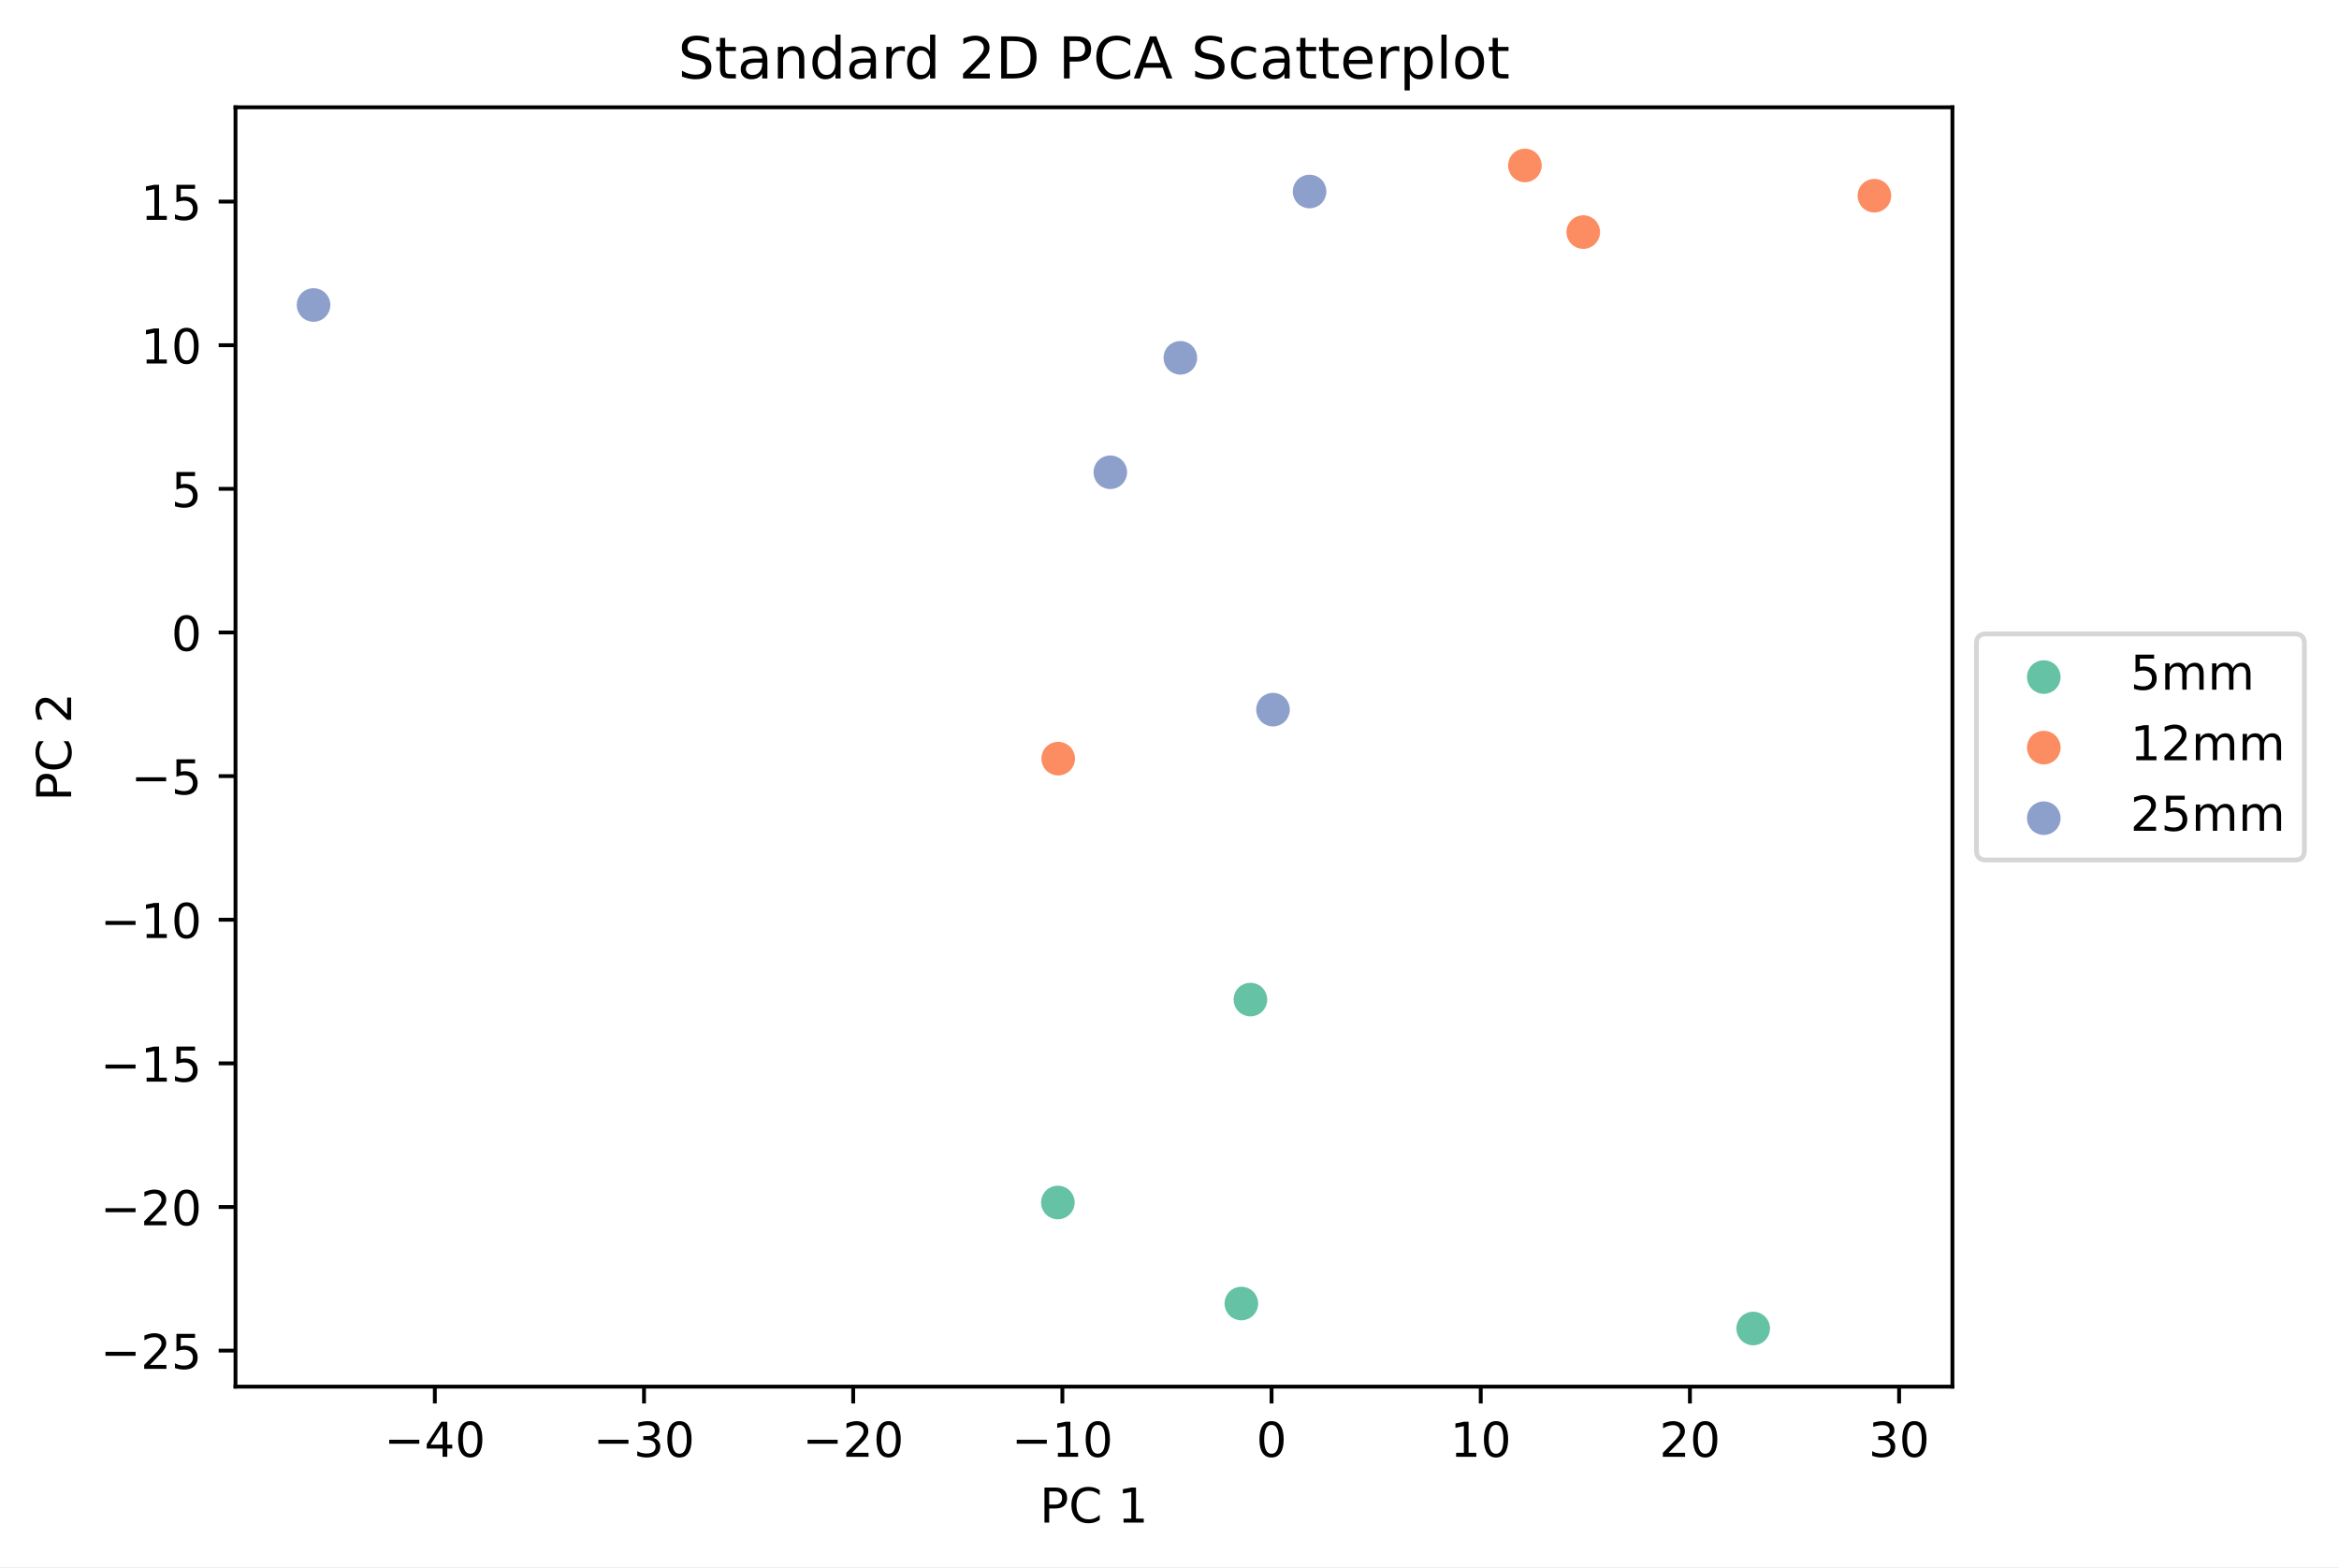
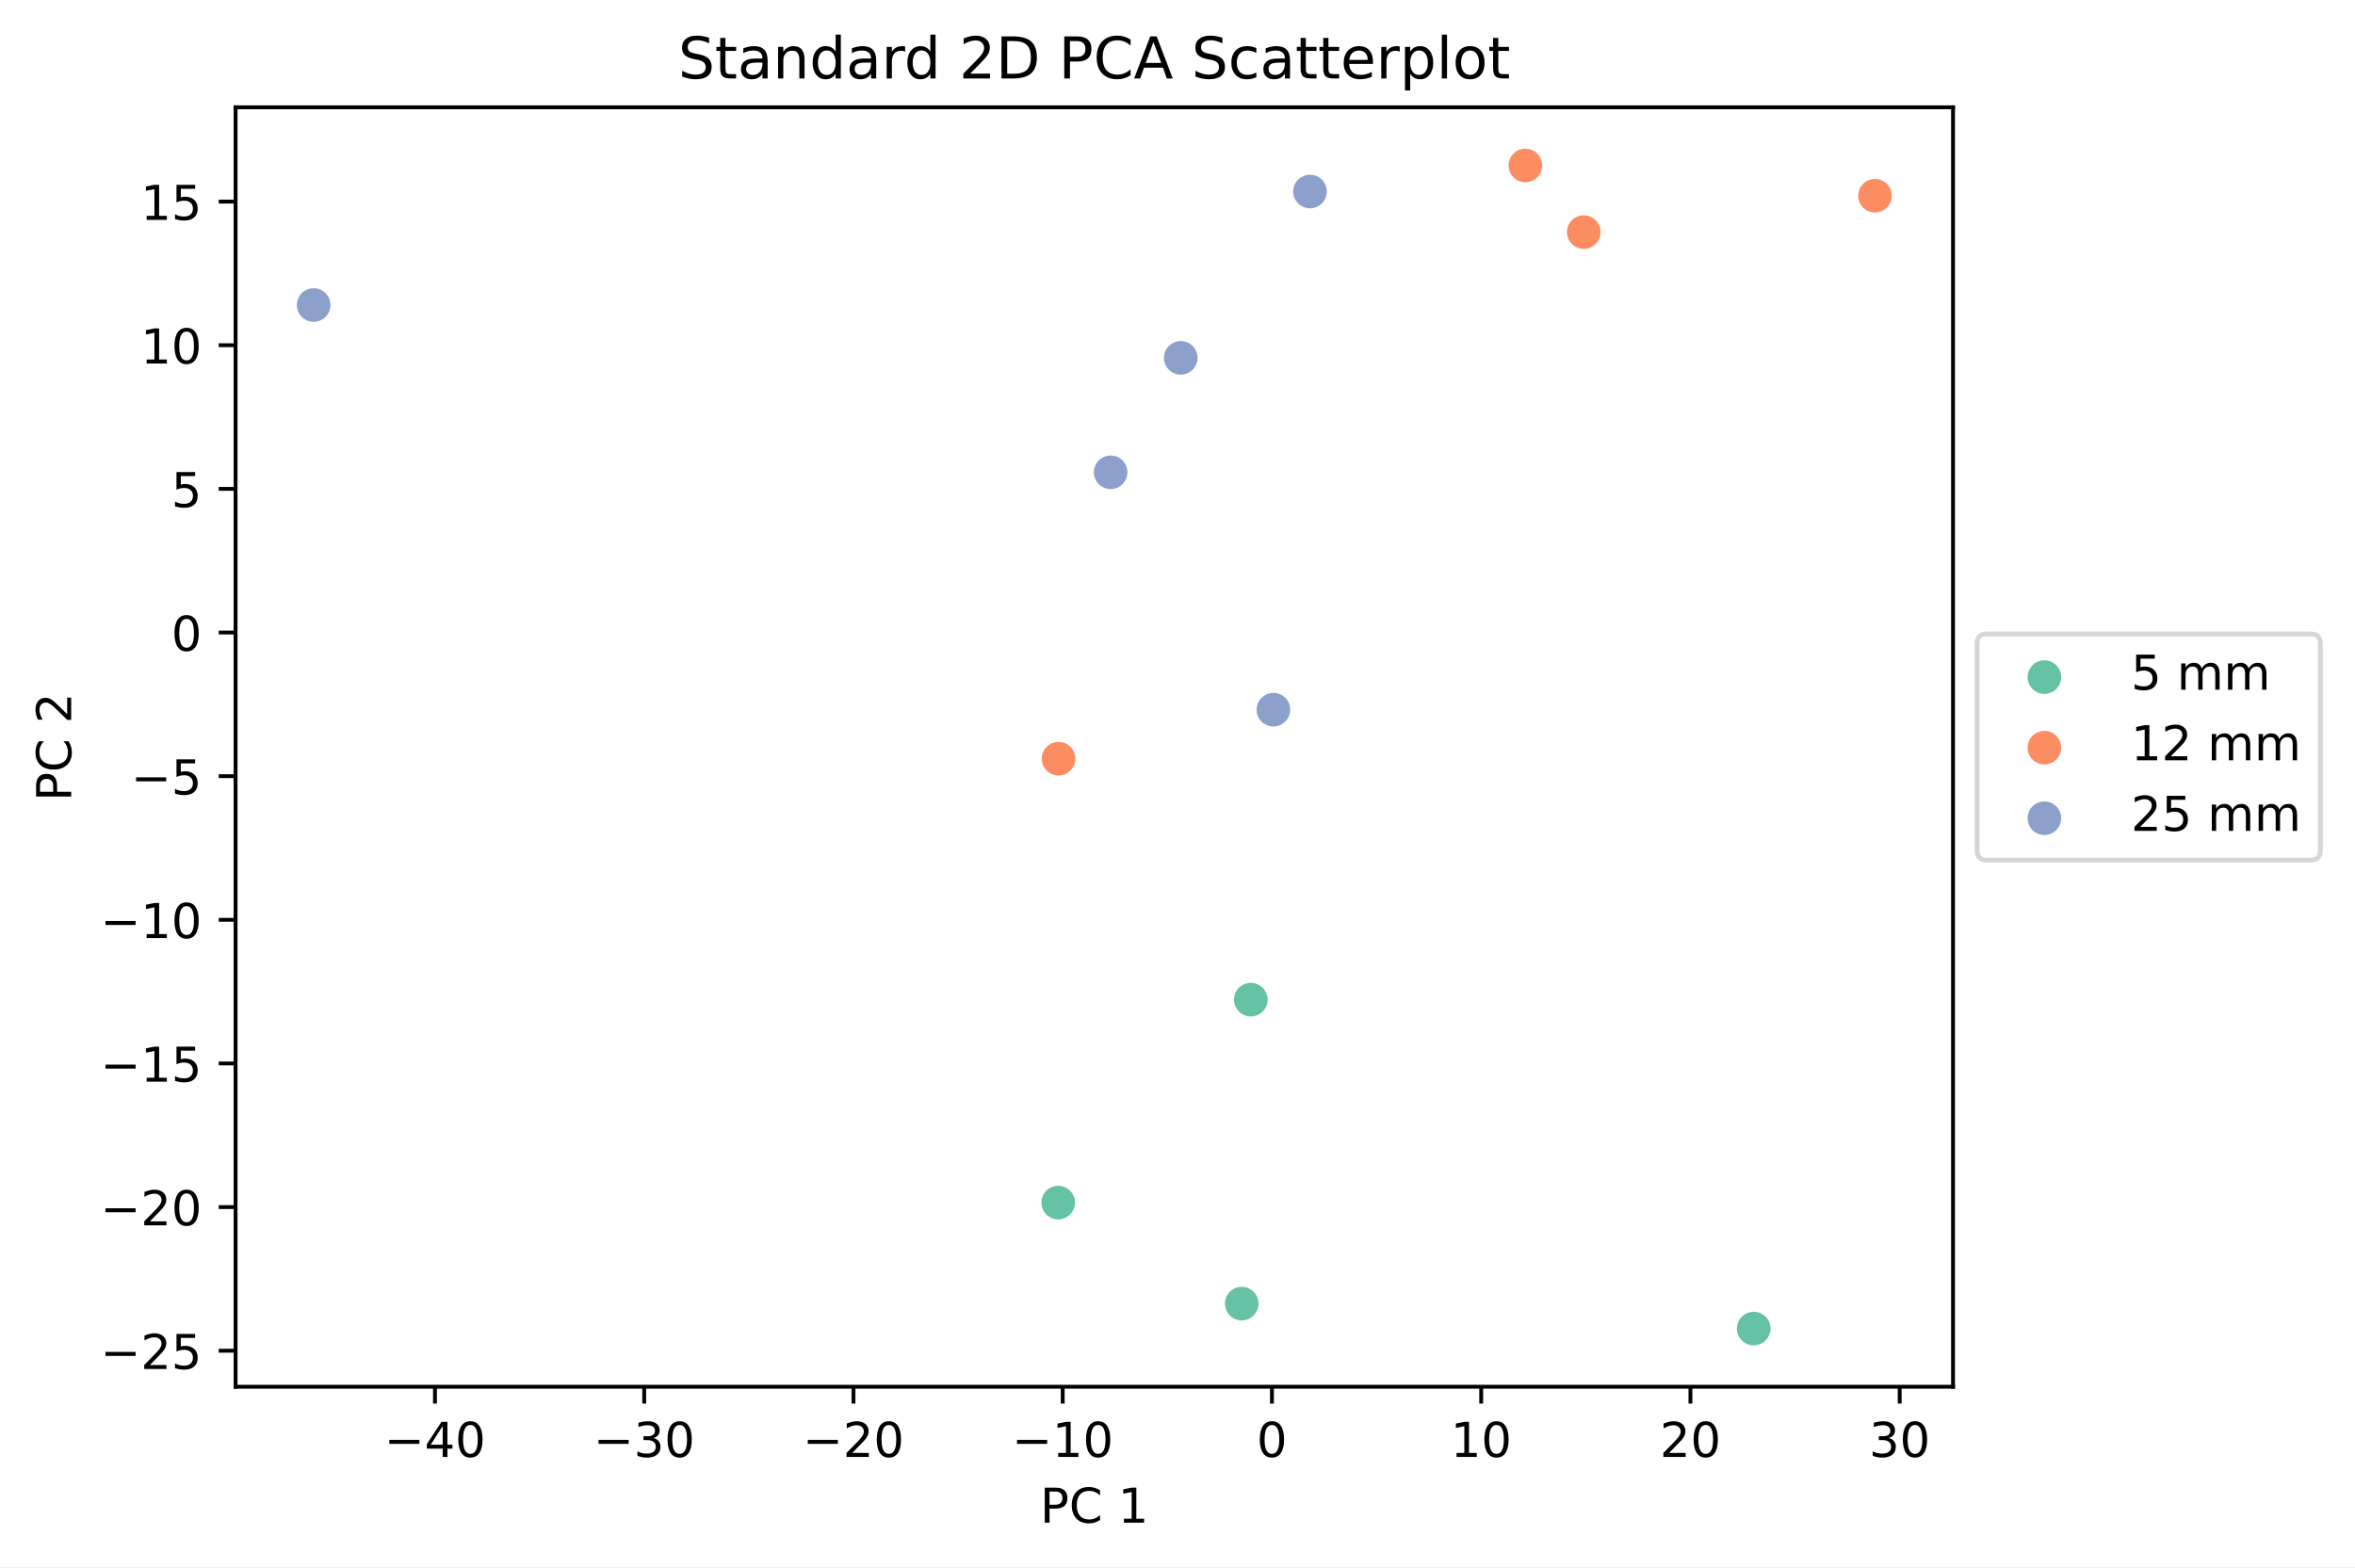
- <svg xmlns="http://www.w3.org/2000/svg" xmlns:xlink="http://www.w3.org/1999/xlink" width="486.509pt" height="325.986pt" viewBox="0 0 486.509 325.986" version="1.1">
+ <svg xmlns="http://www.w3.org/2000/svg" xmlns:xlink="http://www.w3.org/1999/xlink" width="489.687pt" height="325.986pt" viewBox="0 0 489.687 325.986" version="1.1">
  <defs>
    <style type="text/css">*{stroke-linejoin: round; stroke-linecap: butt}</style>
  </defs>
  <g id="figure_1">
    <g id="patch_1">
-       <path d="M 0 325.986  L 486.509 325.986  L 486.509 0  L 0 0  z " style="fill: #ffffff" />
+       <path d="M 0 325.986  L 489.687 325.986  L 489.687 0  L 0 0  z " style="fill: #ffffff" />
    </g>
    <g id="axes_1">
      <g id="patch_2">
        <path d="M 48.983 288.43  L 406.103 288.43  L 406.103 22.318  L 48.983 22.318  z " style="fill: #ffffff" />
      </g>
      <g id="PathCollection_1">
        <defs>
-           <path id="mc784e05d8a" d="M 0 3  C 0.796 3 1.559 2.684 2.121 2.121  C 2.684 1.559 3 0.796 3 0  C 3 -0.796 2.684 -1.559 2.121 -2.121  C 1.559 -2.684 0.796 -3 0 -3  C -0.796 -3 -1.559 -2.684 -2.121 -2.121  C -2.684 -1.559 -3 -0.796 -3 0  C -3 0.796 -2.684 1.559 -2.121 2.121  C -1.559 2.684 -0.796 3 0 3  z " style="stroke: #66c2a5" />
+           <path id="m0a6efb4fad" d="M 0 3  C 0.796 3 1.559 2.684 2.121 2.121  C 2.684 1.559 3 0.796 3 0  C 3 -0.796 2.684 -1.559 2.121 -2.121  C 1.559 -2.684 0.796 -3 0 -3  C -0.796 -3 -1.559 -2.684 -2.121 -2.121  C -2.684 -1.559 -3 -0.796 -3 0  C -3 0.796 -2.684 1.559 -2.121 2.121  C -1.559 2.684 -0.796 3 0 3  z " style="stroke: #66c2a5" />
        </defs>
-         <g clip-path="url(#p11cd1e9a79)">
-           <use xlink:href="#mc784e05d8a" x="260.086" y="207.918" style="fill: #66c2a5; stroke: #66c2a5" />
-           <use xlink:href="#mc784e05d8a" x="220.032" y="250.127" style="fill: #66c2a5; stroke: #66c2a5" />
-           <use xlink:href="#mc784e05d8a" x="258.198" y="271.141" style="fill: #66c2a5; stroke: #66c2a5" />
-           <use xlink:href="#mc784e05d8a" x="364.66" y="276.334" style="fill: #66c2a5; stroke: #66c2a5" />
+         <g clip-path="url(#p7314404e63)">
+           <use xlink:href="#m0a6efb4fad" x="260.086" y="207.918" style="fill: #66c2a5; stroke: #66c2a5" />
+           <use xlink:href="#m0a6efb4fad" x="220.032" y="250.127" style="fill: #66c2a5; stroke: #66c2a5" />
+           <use xlink:href="#m0a6efb4fad" x="258.198" y="271.141" style="fill: #66c2a5; stroke: #66c2a5" />
+           <use xlink:href="#m0a6efb4fad" x="364.66" y="276.334" style="fill: #66c2a5; stroke: #66c2a5" />
        </g>
      </g>
      <g id="PathCollection_2">
        <defs>
-           <path id="m15cbdfbb37" d="M 0 3  C 0.796 3 1.559 2.684 2.121 2.121  C 2.684 1.559 3 0.796 3 0  C 3 -0.796 2.684 -1.559 2.121 -2.121  C 1.559 -2.684 0.796 -3 0 -3  C -0.796 -3 -1.559 -2.684 -2.121 -2.121  C -2.684 -1.559 -3 -0.796 -3 0  C -3 0.796 -2.684 1.559 -2.121 2.121  C -1.559 2.684 -0.796 3 0 3  z " style="stroke: #fc8d62" />
+           <path id="m874655f9d2" d="M 0 3  C 0.796 3 1.559 2.684 2.121 2.121  C 2.684 1.559 3 0.796 3 0  C 3 -0.796 2.684 -1.559 2.121 -2.121  C 1.559 -2.684 0.796 -3 0 -3  C -0.796 -3 -1.559 -2.684 -2.121 -2.121  C -2.684 -1.559 -3 -0.796 -3 0  C -3 0.796 -2.684 1.559 -2.121 2.121  C -1.559 2.684 -0.796 3 0 3  z " style="stroke: #fc8d62" />
        </defs>
-         <g clip-path="url(#p11cd1e9a79)">
-           <use xlink:href="#m15cbdfbb37" x="329.313" y="48.272" style="fill: #fc8d62; stroke: #fc8d62" />
-           <use xlink:href="#m15cbdfbb37" x="389.87" y="40.705" style="fill: #fc8d62; stroke: #fc8d62" />
-           <use xlink:href="#m15cbdfbb37" x="220.103" y="157.799" style="fill: #fc8d62; stroke: #fc8d62" />
-           <use xlink:href="#m15cbdfbb37" x="317.178" y="34.414" style="fill: #fc8d62; stroke: #fc8d62" />
+         <g clip-path="url(#p7314404e63)">
+           <use xlink:href="#m874655f9d2" x="329.313" y="48.272" style="fill: #fc8d62; stroke: #fc8d62" />
+           <use xlink:href="#m874655f9d2" x="389.87" y="40.705" style="fill: #fc8d62; stroke: #fc8d62" />
+           <use xlink:href="#m874655f9d2" x="220.103" y="157.799" style="fill: #fc8d62; stroke: #fc8d62" />
+           <use xlink:href="#m874655f9d2" x="317.178" y="34.414" style="fill: #fc8d62; stroke: #fc8d62" />
        </g>
      </g>
      <g id="PathCollection_3">
        <defs>
-           <path id="m75ccb76142" d="M 0 3  C 0.796 3 1.559 2.684 2.121 2.121  C 2.684 1.559 3 0.796 3 0  C 3 -0.796 2.684 -1.559 2.121 -2.121  C 1.559 -2.684 0.796 -3 0 -3  C -0.796 -3 -1.559 -2.684 -2.121 -2.121  C -2.684 -1.559 -3 -0.796 -3 0  C -3 0.796 -2.684 1.559 -2.121 2.121  C -1.559 2.684 -0.796 3 0 3  z " style="stroke: #8da0cb" />
+           <path id="m6216105a11" d="M 0 3  C 0.796 3 1.559 2.684 2.121 2.121  C 2.684 1.559 3 0.796 3 0  C 3 -0.796 2.684 -1.559 2.121 -2.121  C 1.559 -2.684 0.796 -3 0 -3  C -0.796 -3 -1.559 -2.684 -2.121 -2.121  C -2.684 -1.559 -3 -0.796 -3 0  C -3 0.796 -2.684 1.559 -2.121 2.121  C -1.559 2.684 -0.796 3 0 3  z " style="stroke: #8da0cb" />
        </defs>
-         <g clip-path="url(#p11cd1e9a79)">
-           <use xlink:href="#m75ccb76142" x="272.389" y="39.833" style="fill: #8da0cb; stroke: #8da0cb" />
-           <use xlink:href="#m75ccb76142" x="65.216" y="63.438" style="fill: #8da0cb; stroke: #8da0cb" />
-           <use xlink:href="#m75ccb76142" x="245.513" y="74.429" style="fill: #8da0cb; stroke: #8da0cb" />
-           <use xlink:href="#m75ccb76142" x="230.943" y="98.233" style="fill: #8da0cb; stroke: #8da0cb" />
-           <use xlink:href="#m75ccb76142" x="264.782" y="147.607" style="fill: #8da0cb; stroke: #8da0cb" />
+         <g clip-path="url(#p7314404e63)">
+           <use xlink:href="#m6216105a11" x="272.389" y="39.833" style="fill: #8da0cb; stroke: #8da0cb" />
+           <use xlink:href="#m6216105a11" x="65.216" y="63.438" style="fill: #8da0cb; stroke: #8da0cb" />
+           <use xlink:href="#m6216105a11" x="245.513" y="74.429" style="fill: #8da0cb; stroke: #8da0cb" />
+           <use xlink:href="#m6216105a11" x="230.943" y="98.233" style="fill: #8da0cb; stroke: #8da0cb" />
+           <use xlink:href="#m6216105a11" x="264.782" y="147.607" style="fill: #8da0cb; stroke: #8da0cb" />
        </g>
      </g>
      <g id="matplotlib.axis_1">
        <g id="xtick_1">
          <g id="line2d_1">
            <defs>
-               <path id="m4a0ee34056" d="M 0 0  L 0 3.5  " style="stroke: #000000; stroke-width: 0.8" />
+               <path id="m674a714b70" d="M 0 0  L 0 3.5  " style="stroke: #000000; stroke-width: 0.8" />
            </defs>
            <g>
-               <use xlink:href="#m4a0ee34056" x="90.446" y="288.43" style="stroke: #000000; stroke-width: 0.8" />
+               <use xlink:href="#m674a714b70" x="90.446" y="288.43" style="stroke: #000000; stroke-width: 0.8" />
            </g>
          </g>
          <g id="text_1">
            <g transform="translate(79.89333 303.0286) scale(0.1 -0.1)">
              <defs>
                <path id="DejaVuSans-2212" d="M 678 2272  L 4684 2272  L 4684 1741  L 678 1741  L 678 2272  z " transform="scale(0.015625)" />
                <path id="DejaVuSans-34" d="M 2419 4116  L 825 1625  L 2419 1625  L 2419 4116  z M 2253 4666  L 3047 4666  L 3047 1625  L 3713 1625  L 3713 1100  L 3047 1100  L 3047 0  L 2419 0  L 2419 1100  L 313 1100  L 313 1709  L 2253 4666  z " transform="scale(0.015625)" />
                <path id="DejaVuSans-30" d="M 2034 4250  Q 1547 4250 1301 3770  Q 1056 3291 1056 2328  Q 1056 1369 1301 889  Q 1547 409 2034 409  Q 2525 409 2770 889  Q 3016 1369 3016 2328  Q 3016 3291 2770 3770  Q 2525 4250 2034 4250  z M 2034 4750  Q 2819 4750 3233 4129  Q 3647 3509 3647 2328  Q 3647 1150 3233 529  Q 2819 -91 2034 -91  Q 1250 -91 836 529  Q 422 1150 422 2328  Q 422 3509 836 4129  Q 1250 4750 2034 4750  z " transform="scale(0.015625)" />
              </defs>
              <use xlink:href="#DejaVuSans-2212" />
              <use xlink:href="#DejaVuSans-34" transform="translate(83.78906 0)" />
              <use xlink:href="#DejaVuSans-30" transform="translate(147.4121 0)" />
            </g>
          </g>
        </g>
        <g id="xtick_2">
          <g id="line2d_2">
            <g>
-               <use xlink:href="#m4a0ee34056" x="133.955" y="288.43" style="stroke: #000000; stroke-width: 0.8" />
+               <use xlink:href="#m674a714b70" x="133.955" y="288.43" style="stroke: #000000; stroke-width: 0.8" />
            </g>
          </g>
          <g id="text_2">
            <g transform="translate(123.4028 303.0286) scale(0.1 -0.1)">
              <defs>
                <path id="DejaVuSans-33" d="M 2597 2516  Q 3050 2419 3304 2112  Q 3559 1806 3559 1356  Q 3559 666 3084 287  Q 2609 -91 1734 -91  Q 1441 -91 1130 -33  Q 819 25 488 141  L 488 750  Q 750 597 1062 519  Q 1375 441 1716 441  Q 2309 441 2620 675  Q 2931 909 2931 1356  Q 2931 1769 2642 2001  Q 2353 2234 1838 2234  L 1294 2234  L 1294 2753  L 1863 2753  Q 2328 2753 2575 2939  Q 2822 3125 2822 3475  Q 2822 3834 2567 4026  Q 2313 4219 1838 4219  Q 1578 4219 1281 4162  Q 984 4106 628 3988  L 628 4550  Q 988 4650 1302 4700  Q 1616 4750 1894 4750  Q 2613 4750 3031 4423  Q 3450 4097 3450 3541  Q 3450 3153 3228 2886  Q 3006 2619 2597 2516  z " transform="scale(0.015625)" />
              </defs>
              <use xlink:href="#DejaVuSans-2212" />
              <use xlink:href="#DejaVuSans-33" transform="translate(83.78906 0)" />
              <use xlink:href="#DejaVuSans-30" transform="translate(147.4121 0)" />
            </g>
          </g>
        </g>
        <g id="xtick_3">
          <g id="line2d_3">
            <g>
-               <use xlink:href="#m4a0ee34056" x="177.465" y="288.43" style="stroke: #000000; stroke-width: 0.8" />
+               <use xlink:href="#m674a714b70" x="177.465" y="288.43" style="stroke: #000000; stroke-width: 0.8" />
            </g>
          </g>
          <g id="text_3">
            <g transform="translate(166.9122 303.0286) scale(0.1 -0.1)">
              <defs>
                <path id="DejaVuSans-32" d="M 1228 531  L 3431 531  L 3431 0  L 469 0  L 469 531  Q 828 903 1448 1529  Q 2069 2156 2228 2338  Q 2531 2678 2651 2914  Q 2772 3150 2772 3378  Q 2772 3750 2511 3984  Q 2250 4219 1831 4219  Q 1534 4219 1204 4116  Q 875 4013 500 3803  L 500 4441  Q 881 4594 1212 4672  Q 1544 4750 1819 4750  Q 2544 4750 2975 4387  Q 3406 4025 3406 3419  Q 3406 3131 3298 2873  Q 3191 2616 2906 2266  Q 2828 2175 2409 1742  Q 1991 1309 1228 531  z " transform="scale(0.015625)" />
              </defs>
              <use xlink:href="#DejaVuSans-2212" />
              <use xlink:href="#DejaVuSans-32" transform="translate(83.78906 0)" />
              <use xlink:href="#DejaVuSans-30" transform="translate(147.4121 0)" />
            </g>
          </g>
        </g>
        <g id="xtick_4">
          <g id="line2d_4">
            <g>
-               <use xlink:href="#m4a0ee34056" x="220.974" y="288.43" style="stroke: #000000; stroke-width: 0.8" />
+               <use xlink:href="#m674a714b70" x="220.974" y="288.43" style="stroke: #000000; stroke-width: 0.8" />
            </g>
          </g>
          <g id="text_4">
            <g transform="translate(210.4216 303.0286) scale(0.1 -0.1)">
              <defs>
                <path id="DejaVuSans-31" d="M 794 531  L 1825 531  L 1825 4091  L 703 3866  L 703 4441  L 1819 4666  L 2450 4666  L 2450 531  L 3481 531  L 3481 0  L 794 0  L 794 531  z " transform="scale(0.015625)" />
              </defs>
              <use xlink:href="#DejaVuSans-2212" />
              <use xlink:href="#DejaVuSans-31" transform="translate(83.78906 0)" />
              <use xlink:href="#DejaVuSans-30" transform="translate(147.4121 0)" />
            </g>
          </g>
        </g>
        <g id="xtick_5">
          <g id="line2d_5">
            <g>
-               <use xlink:href="#m4a0ee34056" x="264.483" y="288.43" style="stroke: #000000; stroke-width: 0.8" />
+               <use xlink:href="#m674a714b70" x="264.483" y="288.43" style="stroke: #000000; stroke-width: 0.8" />
            </g>
          </g>
          <g id="text_5">
            <g transform="translate(261.3021 303.0286) scale(0.1 -0.1)">
              <use xlink:href="#DejaVuSans-30" />
            </g>
          </g>
        </g>
        <g id="xtick_6">
          <g id="line2d_6">
            <g>
-               <use xlink:href="#m4a0ee34056" x="307.993" y="288.43" style="stroke: #000000; stroke-width: 0.8" />
+               <use xlink:href="#m674a714b70" x="307.993" y="288.43" style="stroke: #000000; stroke-width: 0.8" />
            </g>
          </g>
          <g id="text_6">
            <g transform="translate(301.6303 303.0286) scale(0.1 -0.1)">
              <use xlink:href="#DejaVuSans-31" />
              <use xlink:href="#DejaVuSans-30" transform="translate(63.62305 0)" />
            </g>
          </g>
        </g>
        <g id="xtick_7">
          <g id="line2d_7">
            <g>
-               <use xlink:href="#m4a0ee34056" x="351.502" y="288.43" style="stroke: #000000; stroke-width: 0.8" />
+               <use xlink:href="#m674a714b70" x="351.502" y="288.43" style="stroke: #000000; stroke-width: 0.8" />
            </g>
          </g>
          <g id="text_7">
            <g transform="translate(345.1397 303.0286) scale(0.1 -0.1)">
              <use xlink:href="#DejaVuSans-32" />
              <use xlink:href="#DejaVuSans-30" transform="translate(63.62305 0)" />
            </g>
          </g>
        </g>
        <g id="xtick_8">
          <g id="line2d_8">
            <g>
-               <use xlink:href="#m4a0ee34056" x="395.012" y="288.43" style="stroke: #000000; stroke-width: 0.8" />
+               <use xlink:href="#m674a714b70" x="395.012" y="288.43" style="stroke: #000000; stroke-width: 0.8" />
            </g>
          </g>
          <g id="text_8">
            <g transform="translate(388.6491 303.0286) scale(0.1 -0.1)">
              <use xlink:href="#DejaVuSans-33" />
              <use xlink:href="#DejaVuSans-30" transform="translate(63.62305 0)" />
            </g>
          </g>
        </g>
        <g id="text_9">
          <g transform="translate(216.2663 316.7067) scale(0.1 -0.1)">
            <defs>
              <path id="DejaVuSans-50" d="M 1259 4147  L 1259 2394  L 2053 2394  Q 2494 2394 2734 2622  Q 2975 2850 2975 3272  Q 2975 3691 2734 3919  Q 2494 4147 2053 4147  L 1259 4147  z M 628 4666  L 2053 4666  Q 2838 4666 3239 4311  Q 3641 3956 3641 3272  Q 3641 2581 3239 2228  Q 2838 1875 2053 1875  L 1259 1875  L 1259 0  L 628 0  L 628 4666  z " transform="scale(0.015625)" />
              <path id="DejaVuSans-43" d="M 4122 4306  L 4122 3641  Q 3803 3938 3442 4084  Q 3081 4231 2675 4231  Q 1875 4231 1450 3742  Q 1025 3253 1025 2328  Q 1025 1406 1450 917  Q 1875 428 2675 428  Q 3081 428 3442 575  Q 3803 722 4122 1019  L 4122 359  Q 3791 134 3420 21  Q 3050 -91 2638 -91  Q 1578 -91 968 557  Q 359 1206 359 2328  Q 359 3453 968 4101  Q 1578 4750 2638 4750  Q 3056 4750 3426 4639  Q 3797 4528 4122 4306  z " transform="scale(0.015625)" />
              <path id="DejaVuSans-20" transform="scale(0.015625)" />
            </defs>
            <use xlink:href="#DejaVuSans-50" />
            <use xlink:href="#DejaVuSans-43" transform="translate(60.30273 0)" />
            <use xlink:href="#DejaVuSans-20" transform="translate(130.127 0)" />
            <use xlink:href="#DejaVuSans-31" transform="translate(161.9141 0)" />
          </g>
        </g>
      </g>
      <g id="matplotlib.axis_2">
        <g id="ytick_1">
          <g id="line2d_9">
            <defs>
-               <path id="m18a5274d73" d="M 0 0  L -3.5 0  " style="stroke: #000000; stroke-width: 0.8" />
+               <path id="m24979c7da8" d="M 0 0  L -3.5 0  " style="stroke: #000000; stroke-width: 0.8" />
            </defs>
            <g>
-               <use xlink:href="#m18a5274d73" x="48.983" y="280.938" style="stroke: #000000; stroke-width: 0.8" />
+               <use xlink:href="#m24979c7da8" x="48.983" y="280.938" style="stroke: #000000; stroke-width: 0.8" />
            </g>
          </g>
          <g id="text_10">
            <g transform="translate(20.87813 284.7373) scale(0.1 -0.1)">
              <defs>
                <path id="DejaVuSans-35" d="M 691 4666  L 3169 4666  L 3169 4134  L 1269 4134  L 1269 2991  Q 1406 3038 1543 3061  Q 1681 3084 1819 3084  Q 2600 3084 3056 2656  Q 3513 2228 3513 1497  Q 3513 744 3044 326  Q 2575 -91 1722 -91  Q 1428 -91 1123 -41  Q 819 9 494 109  L 494 744  Q 775 591 1075 516  Q 1375 441 1709 441  Q 2250 441 2565 725  Q 2881 1009 2881 1497  Q 2881 1984 2565 2268  Q 2250 2553 1709 2553  Q 1456 2553 1204 2497  Q 953 2441 691 2322  L 691 4666  z " transform="scale(0.015625)" />
              </defs>
              <use xlink:href="#DejaVuSans-2212" />
              <use xlink:href="#DejaVuSans-32" transform="translate(83.78906 0)" />
              <use xlink:href="#DejaVuSans-35" transform="translate(147.4121 0)" />
            </g>
          </g>
        </g>
        <g id="ytick_2">
          <g id="line2d_10">
            <g>
-               <use xlink:href="#m18a5274d73" x="48.983" y="251.062" style="stroke: #000000; stroke-width: 0.8" />
+               <use xlink:href="#m24979c7da8" x="48.983" y="251.062" style="stroke: #000000; stroke-width: 0.8" />
            </g>
          </g>
          <g id="text_11">
            <g transform="translate(20.87813 254.8613) scale(0.1 -0.1)">
              <use xlink:href="#DejaVuSans-2212" />
              <use xlink:href="#DejaVuSans-32" transform="translate(83.78906 0)" />
              <use xlink:href="#DejaVuSans-30" transform="translate(147.4121 0)" />
            </g>
          </g>
        </g>
        <g id="ytick_3">
          <g id="line2d_11">
            <g>
-               <use xlink:href="#m18a5274d73" x="48.983" y="221.186" style="stroke: #000000; stroke-width: 0.8" />
+               <use xlink:href="#m24979c7da8" x="48.983" y="221.186" style="stroke: #000000; stroke-width: 0.8" />
            </g>
          </g>
          <g id="text_12">
            <g transform="translate(20.87813 224.9852) scale(0.1 -0.1)">
              <use xlink:href="#DejaVuSans-2212" />
              <use xlink:href="#DejaVuSans-31" transform="translate(83.78906 0)" />
              <use xlink:href="#DejaVuSans-35" transform="translate(147.4121 0)" />
            </g>
          </g>
        </g>
        <g id="ytick_4">
          <g id="line2d_12">
            <g>
-               <use xlink:href="#m18a5274d73" x="48.983" y="191.31" style="stroke: #000000; stroke-width: 0.8" />
+               <use xlink:href="#m24979c7da8" x="48.983" y="191.31" style="stroke: #000000; stroke-width: 0.8" />
            </g>
          </g>
          <g id="text_13">
            <g transform="translate(20.87813 195.1091) scale(0.1 -0.1)">
              <use xlink:href="#DejaVuSans-2212" />
              <use xlink:href="#DejaVuSans-31" transform="translate(83.78906 0)" />
              <use xlink:href="#DejaVuSans-30" transform="translate(147.4121 0)" />
            </g>
          </g>
        </g>
        <g id="ytick_5">
          <g id="line2d_13">
            <g>
-               <use xlink:href="#m18a5274d73" x="48.983" y="161.434" style="stroke: #000000; stroke-width: 0.8" />
+               <use xlink:href="#m24979c7da8" x="48.983" y="161.434" style="stroke: #000000; stroke-width: 0.8" />
            </g>
          </g>
          <g id="text_14">
            <g transform="translate(27.24063 165.233) scale(0.1 -0.1)">
              <use xlink:href="#DejaVuSans-2212" />
              <use xlink:href="#DejaVuSans-35" transform="translate(83.78906 0)" />
            </g>
          </g>
        </g>
        <g id="ytick_6">
          <g id="line2d_14">
            <g>
-               <use xlink:href="#m18a5274d73" x="48.983" y="131.558" style="stroke: #000000; stroke-width: 0.8" />
+               <use xlink:href="#m24979c7da8" x="48.983" y="131.558" style="stroke: #000000; stroke-width: 0.8" />
            </g>
          </g>
          <g id="text_15">
            <g transform="translate(35.62031 135.3569) scale(0.1 -0.1)">
              <use xlink:href="#DejaVuSans-30" />
            </g>
          </g>
        </g>
        <g id="ytick_7">
          <g id="line2d_15">
            <g>
-               <use xlink:href="#m18a5274d73" x="48.983" y="101.682" style="stroke: #000000; stroke-width: 0.8" />
+               <use xlink:href="#m24979c7da8" x="48.983" y="101.682" style="stroke: #000000; stroke-width: 0.8" />
            </g>
          </g>
          <g id="text_16">
            <g transform="translate(35.62031 105.4808) scale(0.1 -0.1)">
              <use xlink:href="#DejaVuSans-35" />
            </g>
          </g>
        </g>
        <g id="ytick_8">
          <g id="line2d_16">
            <g>
-               <use xlink:href="#m18a5274d73" x="48.983" y="71.805" style="stroke: #000000; stroke-width: 0.8" />
+               <use xlink:href="#m24979c7da8" x="48.983" y="71.805" style="stroke: #000000; stroke-width: 0.8" />
            </g>
          </g>
          <g id="text_17">
            <g transform="translate(29.25781 75.60472) scale(0.1 -0.1)">
              <use xlink:href="#DejaVuSans-31" />
              <use xlink:href="#DejaVuSans-30" transform="translate(63.62305 0)" />
            </g>
          </g>
        </g>
        <g id="ytick_9">
          <g id="line2d_17">
            <g>
-               <use xlink:href="#m18a5274d73" x="48.983" y="41.929" style="stroke: #000000; stroke-width: 0.8" />
+               <use xlink:href="#m24979c7da8" x="48.983" y="41.929" style="stroke: #000000; stroke-width: 0.8" />
            </g>
          </g>
          <g id="text_18">
            <g transform="translate(29.25781 45.72863) scale(0.1 -0.1)">
              <use xlink:href="#DejaVuSans-31" />
              <use xlink:href="#DejaVuSans-35" transform="translate(63.62305 0)" />
            </g>
          </g>
        </g>
        <g id="text_19">
          <g transform="translate(14.79844 166.6507) rotate(-90) scale(0.1 -0.1)">
            <use xlink:href="#DejaVuSans-50" />
            <use xlink:href="#DejaVuSans-43" transform="translate(60.30273 0)" />
            <use xlink:href="#DejaVuSans-20" transform="translate(130.127 0)" />
            <use xlink:href="#DejaVuSans-32" transform="translate(161.9141 0)" />
          </g>
        </g>
      </g>
      <g id="patch_3">
        <path d="M 48.983 288.43  L 48.983 22.318  " style="fill: none; stroke: #000000; stroke-width: 0.8; stroke-linejoin: miter; stroke-linecap: square" />
      </g>
      <g id="patch_4">
        <path d="M 406.103 288.43  L 406.103 22.318  " style="fill: none; stroke: #000000; stroke-width: 0.8; stroke-linejoin: miter; stroke-linecap: square" />
      </g>
      <g id="patch_5">
        <path d="M 48.983 288.43  L 406.103 288.43  " style="fill: none; stroke: #000000; stroke-width: 0.8; stroke-linejoin: miter; stroke-linecap: square" />
      </g>
      <g id="patch_6">
        <path d="M 48.983 22.318  L 406.103 22.318  " style="fill: none; stroke: #000000; stroke-width: 0.8; stroke-linejoin: miter; stroke-linecap: square" />
      </g>
      <g id="text_20">
        <g transform="translate(141.0284 16.31812) scale(0.12 -0.12)">
          <defs>
            <path id="DejaVuSans-53" d="M 3425 4513  L 3425 3897  Q 3066 4069 2747 4153  Q 2428 4238 2131 4238  Q 1616 4238 1336 4038  Q 1056 3838 1056 3469  Q 1056 3159 1242 3001  Q 1428 2844 1947 2747  L 2328 2669  Q 3034 2534 3370 2195  Q 3706 1856 3706 1288  Q 3706 609 3251 259  Q 2797 -91 1919 -91  Q 1588 -91 1214 -16  Q 841 59 441 206  L 441 856  Q 825 641 1194 531  Q 1563 422 1919 422  Q 2459 422 2753 634  Q 3047 847 3047 1241  Q 3047 1584 2836 1778  Q 2625 1972 2144 2069  L 1759 2144  Q 1053 2284 737 2584  Q 422 2884 422 3419  Q 422 4038 858 4394  Q 1294 4750 2059 4750  Q 2388 4750 2728 4690  Q 3069 4631 3425 4513  z " transform="scale(0.015625)" />
            <path id="DejaVuSans-74" d="M 1172 4494  L 1172 3500  L 2356 3500  L 2356 3053  L 1172 3053  L 1172 1153  Q 1172 725 1289 603  Q 1406 481 1766 481  L 2356 481  L 2356 0  L 1766 0  Q 1100 0 847 248  Q 594 497 594 1153  L 594 3053  L 172 3053  L 172 3500  L 594 3500  L 594 4494  L 1172 4494  z " transform="scale(0.015625)" />
            <path id="DejaVuSans-61" d="M 2194 1759  Q 1497 1759 1228 1600  Q 959 1441 959 1056  Q 959 750 1161 570  Q 1363 391 1709 391  Q 2188 391 2477 730  Q 2766 1069 2766 1631  L 2766 1759  L 2194 1759  z M 3341 1997  L 3341 0  L 2766 0  L 2766 531  Q 2569 213 2275 61  Q 1981 -91 1556 -91  Q 1019 -91 701 211  Q 384 513 384 1019  Q 384 1609 779 1909  Q 1175 2209 1959 2209  L 2766 2209  L 2766 2266  Q 2766 2663 2505 2880  Q 2244 3097 1772 3097  Q 1472 3097 1187 3025  Q 903 2953 641 2809  L 641 3341  Q 956 3463 1253 3523  Q 1550 3584 1831 3584  Q 2591 3584 2966 3190  Q 3341 2797 3341 1997  z " transform="scale(0.015625)" />
            <path id="DejaVuSans-6e" d="M 3513 2113  L 3513 0  L 2938 0  L 2938 2094  Q 2938 2591 2744 2837  Q 2550 3084 2163 3084  Q 1697 3084 1428 2787  Q 1159 2491 1159 1978  L 1159 0  L 581 0  L 581 3500  L 1159 3500  L 1159 2956  Q 1366 3272 1645 3428  Q 1925 3584 2291 3584  Q 2894 3584 3203 3211  Q 3513 2838 3513 2113  z " transform="scale(0.015625)" />
            <path id="DejaVuSans-64" d="M 2906 2969  L 2906 4863  L 3481 4863  L 3481 0  L 2906 0  L 2906 525  Q 2725 213 2448 61  Q 2172 -91 1784 -91  Q 1150 -91 751 415  Q 353 922 353 1747  Q 353 2572 751 3078  Q 1150 3584 1784 3584  Q 2172 3584 2448 3432  Q 2725 3281 2906 2969  z M 947 1747  Q 947 1113 1208 752  Q 1469 391 1925 391  Q 2381 391 2643 752  Q 2906 1113 2906 1747  Q 2906 2381 2643 2742  Q 2381 3103 1925 3103  Q 1469 3103 1208 2742  Q 947 2381 947 1747  z " transform="scale(0.015625)" />
            <path id="DejaVuSans-72" d="M 2631 2963  Q 2534 3019 2420 3045  Q 2306 3072 2169 3072  Q 1681 3072 1420 2755  Q 1159 2438 1159 1844  L 1159 0  L 581 0  L 581 3500  L 1159 3500  L 1159 2956  Q 1341 3275 1631 3429  Q 1922 3584 2338 3584  Q 2397 3584 2469 3576  Q 2541 3569 2628 3553  L 2631 2963  z " transform="scale(0.015625)" />
            <path id="DejaVuSans-44" d="M 1259 4147  L 1259 519  L 2022 519  Q 2988 519 3436 956  Q 3884 1394 3884 2338  Q 3884 3275 3436 3711  Q 2988 4147 2022 4147  L 1259 4147  z M 628 4666  L 1925 4666  Q 3281 4666 3915 4102  Q 4550 3538 4550 2338  Q 4550 1131 3912 565  Q 3275 0 1925 0  L 628 0  L 628 4666  z " transform="scale(0.015625)" />
            <path id="DejaVuSans-41" d="M 2188 4044  L 1331 1722  L 3047 1722  L 2188 4044  z M 1831 4666  L 2547 4666  L 4325 0  L 3669 0  L 3244 1197  L 1141 1197  L 716 0  L 50 0  L 1831 4666  z " transform="scale(0.015625)" />
            <path id="DejaVuSans-63" d="M 3122 3366  L 3122 2828  Q 2878 2963 2633 3030  Q 2388 3097 2138 3097  Q 1578 3097 1268 2742  Q 959 2388 959 1747  Q 959 1106 1268 751  Q 1578 397 2138 397  Q 2388 397 2633 464  Q 2878 531 3122 666  L 3122 134  Q 2881 22 2623 -34  Q 2366 -91 2075 -91  Q 1284 -91 818 406  Q 353 903 353 1747  Q 353 2603 823 3093  Q 1294 3584 2113 3584  Q 2378 3584 2631 3529  Q 2884 3475 3122 3366  z " transform="scale(0.015625)" />
            <path id="DejaVuSans-65" d="M 3597 1894  L 3597 1613  L 953 1613  Q 991 1019 1311 708  Q 1631 397 2203 397  Q 2534 397 2845 478  Q 3156 559 3463 722  L 3463 178  Q 3153 47 2828 -22  Q 2503 -91 2169 -91  Q 1331 -91 842 396  Q 353 884 353 1716  Q 353 2575 817 3079  Q 1281 3584 2069 3584  Q 2775 3584 3186 3129  Q 3597 2675 3597 1894  z M 3022 2063  Q 3016 2534 2758 2815  Q 2500 3097 2075 3097  Q 1594 3097 1305 2825  Q 1016 2553 972 2059  L 3022 2063  z " transform="scale(0.015625)" />
            <path id="DejaVuSans-70" d="M 1159 525  L 1159 -1331  L 581 -1331  L 581 3500  L 1159 3500  L 1159 2969  Q 1341 3281 1617 3432  Q 1894 3584 2278 3584  Q 2916 3584 3314 3078  Q 3713 2572 3713 1747  Q 3713 922 3314 415  Q 2916 -91 2278 -91  Q 1894 -91 1617 61  Q 1341 213 1159 525  z M 3116 1747  Q 3116 2381 2855 2742  Q 2594 3103 2138 3103  Q 1681 3103 1420 2742  Q 1159 2381 1159 1747  Q 1159 1113 1420 752  Q 1681 391 2138 391  Q 2594 391 2855 752  Q 3116 1113 3116 1747  z " transform="scale(0.015625)" />
            <path id="DejaVuSans-6c" d="M 603 4863  L 1178 4863  L 1178 0  L 603 0  L 603 4863  z " transform="scale(0.015625)" />
            <path id="DejaVuSans-6f" d="M 1959 3097  Q 1497 3097 1228 2736  Q 959 2375 959 1747  Q 959 1119 1226 758  Q 1494 397 1959 397  Q 2419 397 2687 759  Q 2956 1122 2956 1747  Q 2956 2369 2687 2733  Q 2419 3097 1959 3097  z M 1959 3584  Q 2709 3584 3137 3096  Q 3566 2609 3566 1747  Q 3566 888 3137 398  Q 2709 -91 1959 -91  Q 1206 -91 779 398  Q 353 888 353 1747  Q 353 2609 779 3096  Q 1206 3584 1959 3584  z " transform="scale(0.015625)" />
          </defs>
          <use xlink:href="#DejaVuSans-53" />
          <use xlink:href="#DejaVuSans-74" transform="translate(63.47656 0)" />
          <use xlink:href="#DejaVuSans-61" transform="translate(102.6855 0)" />
          <use xlink:href="#DejaVuSans-6e" transform="translate(163.9648 0)" />
          <use xlink:href="#DejaVuSans-64" transform="translate(227.3438 0)" />
          <use xlink:href="#DejaVuSans-61" transform="translate(290.8203 0)" />
          <use xlink:href="#DejaVuSans-72" transform="translate(352.0996 0)" />
          <use xlink:href="#DejaVuSans-64" transform="translate(391.4629 0)" />
          <use xlink:href="#DejaVuSans-20" transform="translate(454.9395 0)" />
          <use xlink:href="#DejaVuSans-32" transform="translate(486.7266 0)" />
          <use xlink:href="#DejaVuSans-44" transform="translate(550.3496 0)" />
          <use xlink:href="#DejaVuSans-20" transform="translate(627.3516 0)" />
          <use xlink:href="#DejaVuSans-50" transform="translate(659.1387 0)" />
          <use xlink:href="#DejaVuSans-43" transform="translate(719.4414 0)" />
          <use xlink:href="#DejaVuSans-41" transform="translate(789.2656 0)" />
          <use xlink:href="#DejaVuSans-20" transform="translate(857.6738 0)" />
          <use xlink:href="#DejaVuSans-53" transform="translate(889.4609 0)" />
          <use xlink:href="#DejaVuSans-63" transform="translate(952.9375 0)" />
          <use xlink:href="#DejaVuSans-61" transform="translate(1007.918 0)" />
          <use xlink:href="#DejaVuSans-74" transform="translate(1069.197 0)" />
          <use xlink:href="#DejaVuSans-74" transform="translate(1108.406 0)" />
          <use xlink:href="#DejaVuSans-65" transform="translate(1147.615 0)" />
          <use xlink:href="#DejaVuSans-72" transform="translate(1209.139 0)" />
          <use xlink:href="#DejaVuSans-70" transform="translate(1250.252 0)" />
          <use xlink:href="#DejaVuSans-6c" transform="translate(1313.729 0)" />
          <use xlink:href="#DejaVuSans-6f" transform="translate(1341.512 0)" />
          <use xlink:href="#DejaVuSans-74" transform="translate(1402.693 0)" />
        </g>
      </g>
      <g id="legend_1">
        <g id="patch_7">
-           <path d="M 413.103 178.891  L 477.309 178.891  Q 479.309 178.891 479.309 176.891  L 479.309 133.857  Q 479.309 131.857 477.309 131.857  L 413.103 131.857  Q 411.103 131.857 411.103 133.857  L 411.103 176.891  Q 411.103 178.891 413.103 178.891  z " style="fill: #ffffff; opacity: 0.8; stroke: #cccccc; stroke-linejoin: miter" />
+           <path d="M 413.103 178.891  L 480.487 178.891  Q 482.487 178.891 482.487 176.891  L 482.487 133.857  Q 482.487 131.857 480.487 131.857  L 413.103 131.857  Q 411.103 131.857 411.103 133.857  L 411.103 176.891  Q 411.103 178.891 413.103 178.891  z " style="fill: #ffffff; opacity: 0.8; stroke: #cccccc; stroke-linejoin: miter" />
        </g>
        <g id="PathCollection_4">
          <g>
-             <use xlink:href="#mc784e05d8a" x="425.103" y="140.83" style="fill: #66c2a5; stroke: #66c2a5" />
+             <use xlink:href="#m0a6efb4fad" x="425.103" y="140.83" style="fill: #66c2a5; stroke: #66c2a5" />
          </g>
        </g>
        <g id="text_21">
          <g transform="translate(443.1028 143.4554) scale(0.1 -0.1)">
            <defs>
              <path id="DejaVuSans-6d" d="M 3328 2828  Q 3544 3216 3844 3400  Q 4144 3584 4550 3584  Q 5097 3584 5394 3201  Q 5691 2819 5691 2113  L 5691 0  L 5113 0  L 5113 2094  Q 5113 2597 4934 2840  Q 4756 3084 4391 3084  Q 3944 3084 3684 2787  Q 3425 2491 3425 1978  L 3425 0  L 2847 0  L 2847 2094  Q 2847 2600 2669 2842  Q 2491 3084 2119 3084  Q 1678 3084 1418 2786  Q 1159 2488 1159 1978  L 1159 0  L 581 0  L 581 3500  L 1159 3500  L 1159 2956  Q 1356 3278 1631 3431  Q 1906 3584 2284 3584  Q 2666 3584 2933 3390  Q 3200 3197 3328 2828  z " transform="scale(0.015625)" />
            </defs>
            <use xlink:href="#DejaVuSans-35" />
-             <use xlink:href="#DejaVuSans-6d" transform="translate(63.62305 0)" />
-             <use xlink:href="#DejaVuSans-6d" transform="translate(161.0352 0)" />
+             <use xlink:href="#DejaVuSans-20" transform="translate(63.62305 0)" />
+             <use xlink:href="#DejaVuSans-6d" transform="translate(95.41016 0)" />
+             <use xlink:href="#DejaVuSans-6d" transform="translate(192.8223 0)" />
          </g>
        </g>
        <g id="PathCollection_5">
          <g>
-             <use xlink:href="#m15cbdfbb37" x="425.103" y="155.508" style="fill: #fc8d62; stroke: #fc8d62" />
+             <use xlink:href="#m874655f9d2" x="425.103" y="155.508" style="fill: #fc8d62; stroke: #fc8d62" />
          </g>
        </g>
        <g id="text_22">
          <g transform="translate(443.1028 158.1335) scale(0.1 -0.1)">
            <use xlink:href="#DejaVuSans-31" />
            <use xlink:href="#DejaVuSans-32" transform="translate(63.62305 0)" />
-             <use xlink:href="#DejaVuSans-6d" transform="translate(127.2461 0)" />
-             <use xlink:href="#DejaVuSans-6d" transform="translate(224.6582 0)" />
+             <use xlink:href="#DejaVuSans-20" transform="translate(127.2461 0)" />
+             <use xlink:href="#DejaVuSans-6d" transform="translate(159.0332 0)" />
+             <use xlink:href="#DejaVuSans-6d" transform="translate(256.4453 0)" />
          </g>
        </g>
        <g id="PathCollection_6">
          <g>
-             <use xlink:href="#m75ccb76142" x="425.103" y="170.187" style="fill: #8da0cb; stroke: #8da0cb" />
+             <use xlink:href="#m6216105a11" x="425.103" y="170.187" style="fill: #8da0cb; stroke: #8da0cb" />
          </g>
        </g>
        <g id="text_23">
          <g transform="translate(443.1028 172.8116) scale(0.1 -0.1)">
            <use xlink:href="#DejaVuSans-32" />
            <use xlink:href="#DejaVuSans-35" transform="translate(63.62305 0)" />
-             <use xlink:href="#DejaVuSans-6d" transform="translate(127.2461 0)" />
-             <use xlink:href="#DejaVuSans-6d" transform="translate(224.6582 0)" />
+             <use xlink:href="#DejaVuSans-20" transform="translate(127.2461 0)" />
+             <use xlink:href="#DejaVuSans-6d" transform="translate(159.0332 0)" />
+             <use xlink:href="#DejaVuSans-6d" transform="translate(256.4453 0)" />
          </g>
        </g>
      </g>
    </g>
  </g>
  <defs>
-     <clipPath id="p11cd1e9a79">
+     <clipPath id="p7314404e63">
      <rect x="48.983" y="22.318" width="357.12" height="266.112" />
    </clipPath>
  </defs>
</svg>
